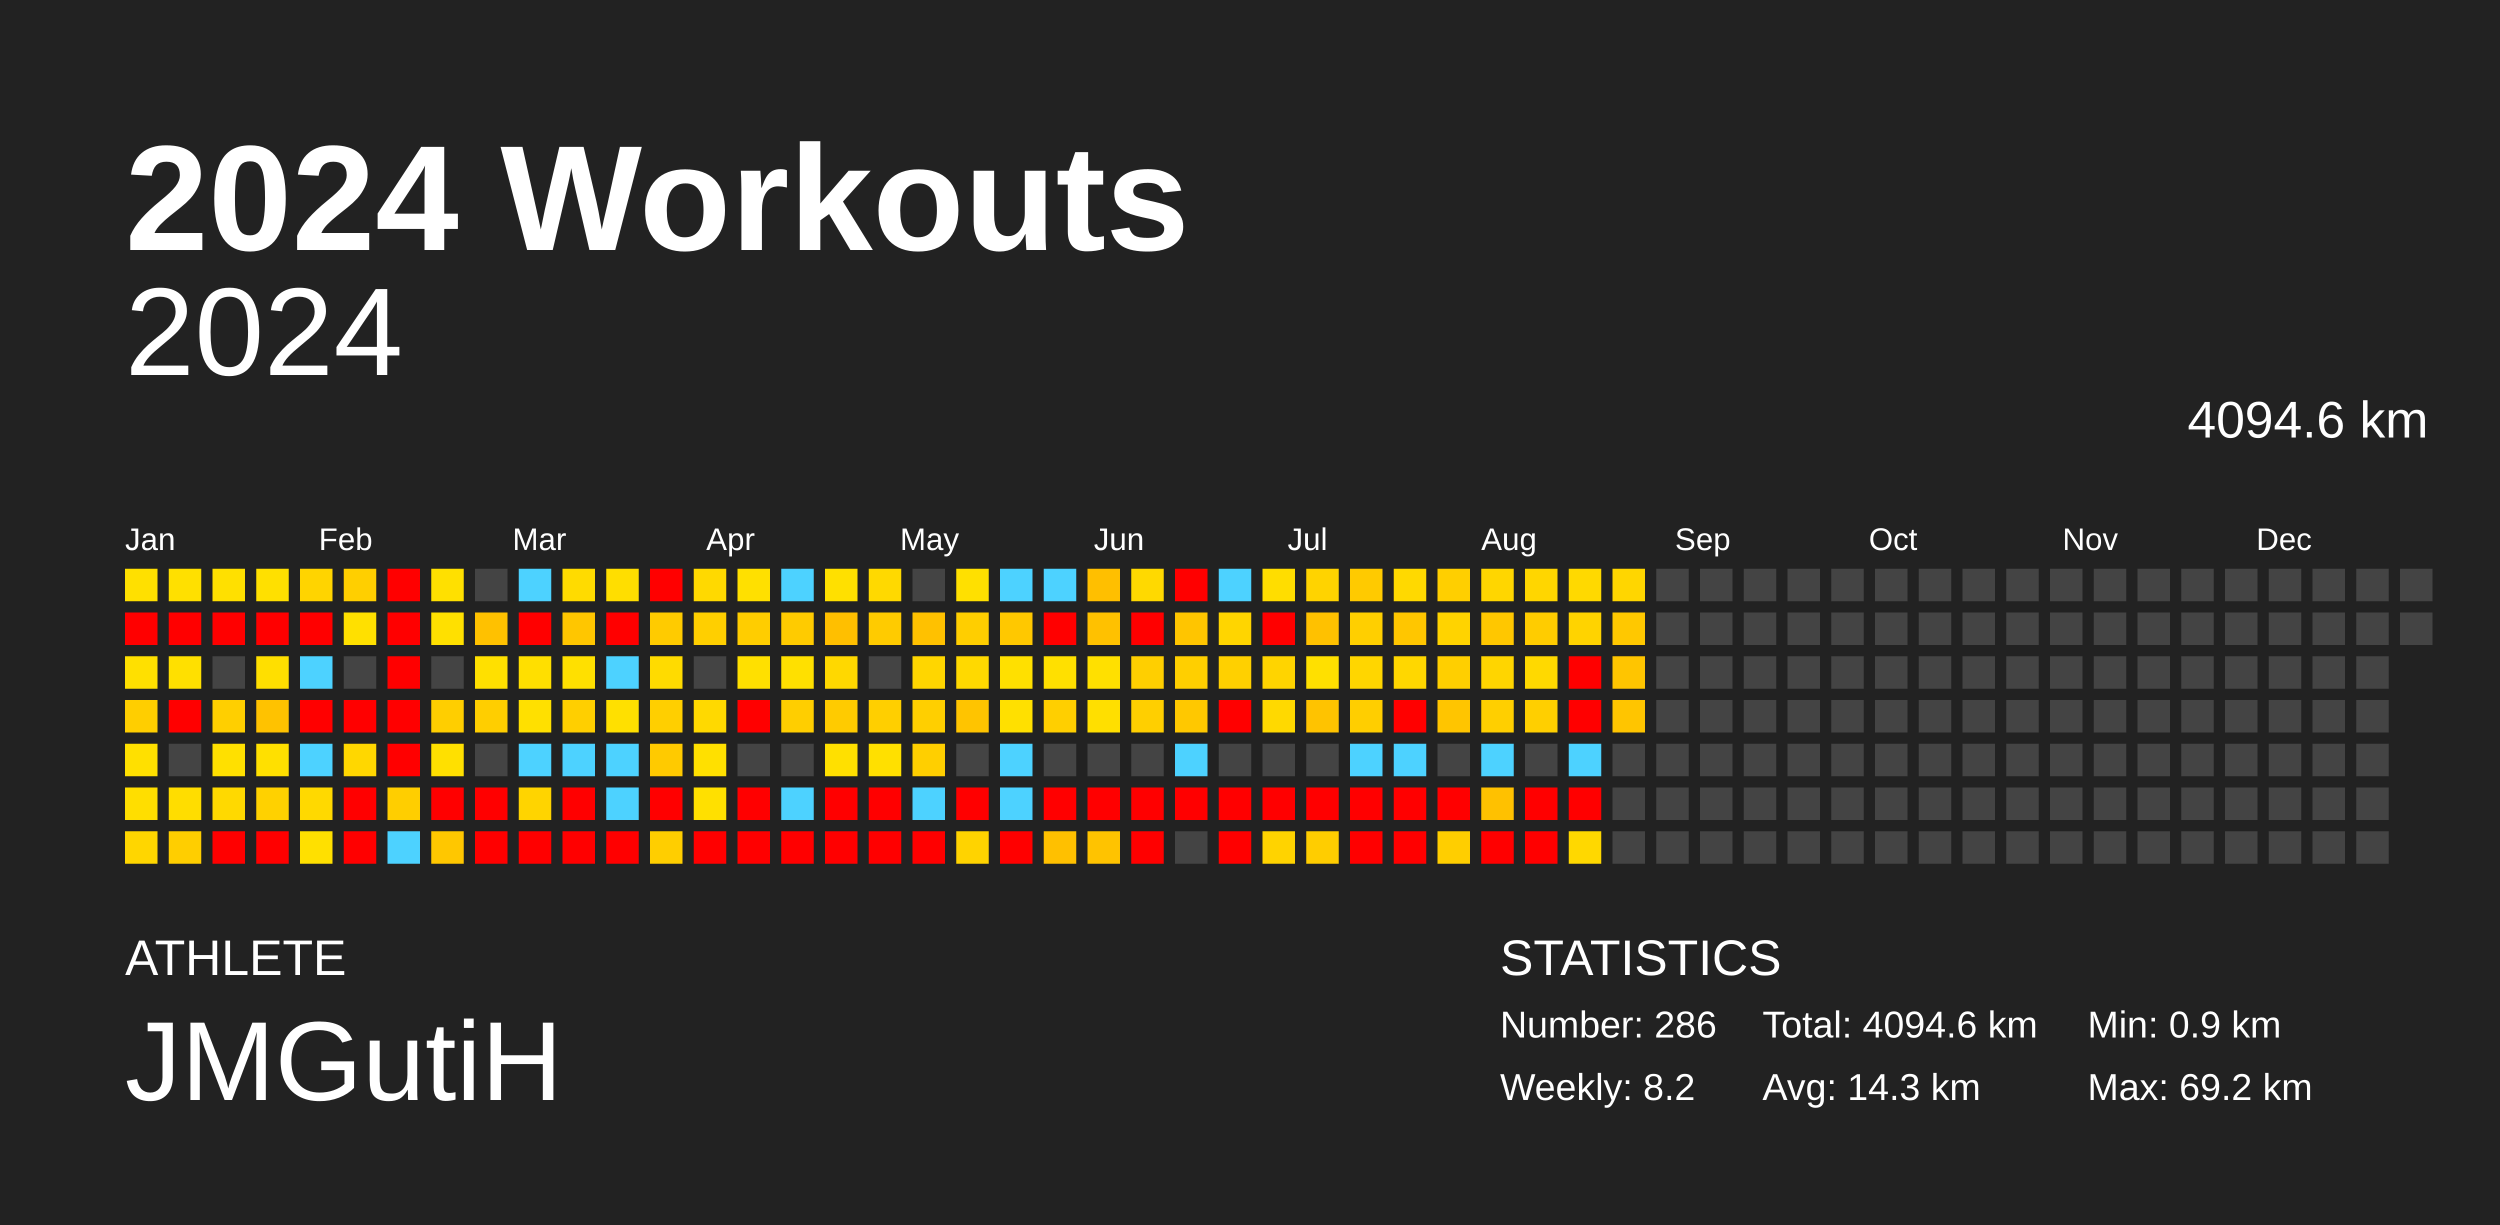
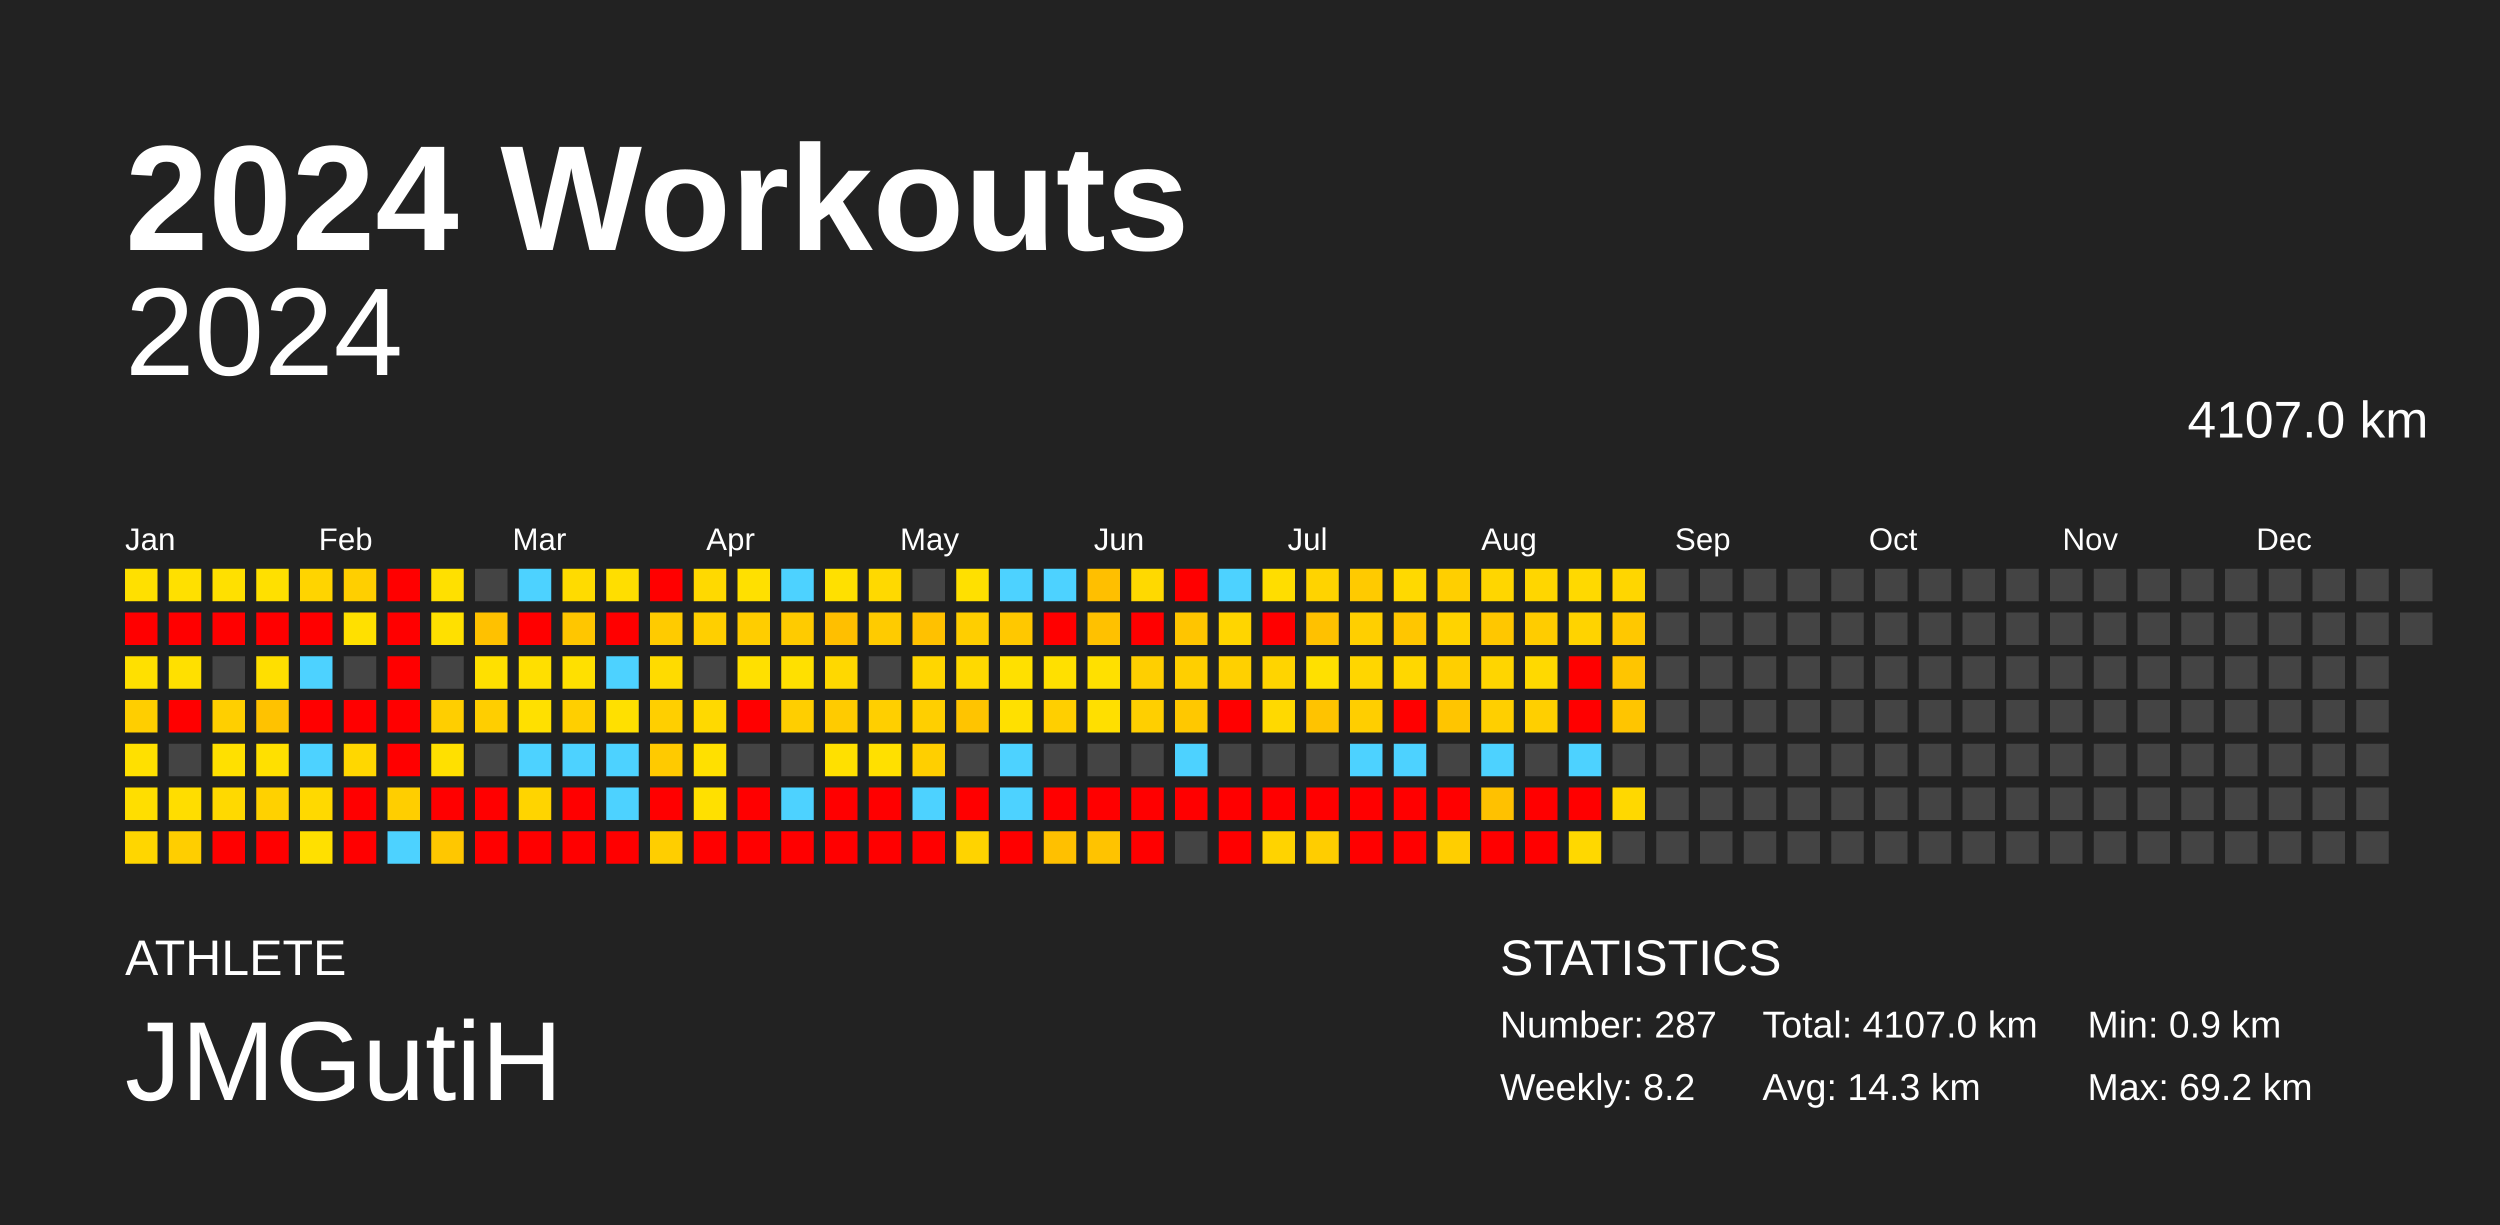
<svg xmlns="http://www.w3.org/2000/svg" baseProfile="full" height="98mm" version="1.1" viewBox="0,0,200,98" width="200mm">
  <defs />
  <rect fill="#222222" height="98" width="200" x="0" y="0" />
  <text fill="#FFFFFF" style="font-size:12px; font-family:Arial; font-weight:bold;" x="10" y="20">2024 Workouts</text>
  <text fill="#FFFFFF" style="font-size:4px; font-family:Arial" x="10" y="78">ATHLETE</text>
  <text fill="#FFFFFF" style="font-size:9px; font-family:Arial" x="10" y="88">JMGutiH</text>
  <text fill="#FFFFFF" style="font-size:4px; font-family:Arial" x="120" y="78">STATISTICS</text>
-   <text fill="#FFFFFF" style="font-size:3px; font-family:Arial" x="120" y="83">Number: 286</text>
+   <text fill="#FFFFFF" style="font-size:3px; font-family:Arial" x="120" y="83">Number: 287</text>
  <text fill="#FFFFFF" style="font-size:3px; font-family:Arial" x="120" y="88">Weekly: 8.2</text>
-   <text fill="#FFFFFF" style="font-size:3px; font-family:Arial" x="141" y="83">Total: 4094.6 km</text>
+   <text fill="#FFFFFF" style="font-size:3px; font-family:Arial" x="141" y="83">Total: 4107.0 km</text>
  <text fill="#FFFFFF" style="font-size:3px; font-family:Arial" x="141" y="88">Avg: 14.3 km</text>
  <text fill="#FFFFFF" style="font-size:3px; font-family:Arial" x="167" y="83">Min: 0.9 km</text>
  <text fill="#FFFFFF" style="font-size:3px; font-family:Arial" x="167" y="88">Max: 69.2 km</text>
  <text alignment-baseline="hanging" fill="#FFFFFF" style="font-size:10.0px; font-family:Arial;" x="10" y="30">2024</text>
-   <text alignment-baseline="hanging" fill="#FFFFFF" style="font-size:4.125px; font-family:Arial;" x="175" y="35">4094.6 km</text>
+   <text alignment-baseline="hanging" fill="#FFFFFF" style="font-size:4.125px; font-family:Arial;" x="175" y="35">4107.0 km</text>
  <text fill="#FFFFFF" style="font-size:2.5px; font-family:Arial" x="10.0" y="44">Jan</text>
  <text fill="#FFFFFF" style="font-size:2.5px; font-family:Arial" x="25.5" y="44">Feb</text>
  <text fill="#FFFFFF" style="font-size:2.5px; font-family:Arial" x="41.0" y="44">Mar</text>
  <text fill="#FFFFFF" style="font-size:2.5px; font-family:Arial" x="56.5" y="44">Apr</text>
  <text fill="#FFFFFF" style="font-size:2.5px; font-family:Arial" x="72.0" y="44">May</text>
  <text fill="#FFFFFF" style="font-size:2.5px; font-family:Arial" x="87.5" y="44">Jun</text>
  <text fill="#FFFFFF" style="font-size:2.5px; font-family:Arial" x="103.0" y="44">Jul</text>
  <text fill="#FFFFFF" style="font-size:2.5px; font-family:Arial" x="118.5" y="44">Aug</text>
  <text fill="#FFFFFF" style="font-size:2.5px; font-family:Arial" x="134.0" y="44">Sep</text>
  <text fill="#FFFFFF" style="font-size:2.5px; font-family:Arial" x="149.5" y="44">Oct</text>
  <text fill="#FFFFFF" style="font-size:2.5px; font-family:Arial" x="165.0" y="44">Nov</text>
  <text fill="#FFFFFF" style="font-size:2.5px; font-family:Arial" x="180.5" y="44">Dec</text>
  <rect fill="#ffe000" height="2.6" width="2.6" x="10.0" y="45.5" />
  <rect fill="red" height="2.6" width="2.6" x="10.0" y="49.0" />
  <rect fill="#ffe000" height="2.6" width="2.6" x="10.0" y="52.5" />
  <rect fill="#ffce00" height="2.6" width="2.6" x="10.0" y="56.0" />
  <rect fill="#ffe000" height="2.6" width="2.6" x="10.0" y="59.5" />
  <rect fill="#ffde00" height="2.6" width="2.6" x="10.0" y="63.0" />
  <rect fill="#ffd600" height="2.6" width="2.6" x="10.0" y="66.5" />
  <rect fill="#ffe000" height="2.6" width="2.6" x="13.5" y="45.5" />
  <rect fill="red" height="2.6" width="2.6" x="13.5" y="49.0" />
  <rect fill="#ffe000" height="2.6" width="2.6" x="13.5" y="52.5" />
  <rect fill="red" height="2.6" width="2.6" x="13.5" y="56.0" />
  <rect fill="#444444" height="2.6" width="2.6" x="13.5" y="59.5" />
  <rect fill="#ffdd00" height="2.6" width="2.6" x="13.5" y="63.0" />
  <rect fill="#ffce00" height="2.6" width="2.6" x="13.5" y="66.5" />
  <rect fill="#ffe000" height="2.6" width="2.6" x="17.0" y="45.5" />
  <rect fill="red" height="2.6" width="2.6" x="17.0" y="49.0" />
  <rect fill="#444444" height="2.6" width="2.6" x="17.0" y="52.5" />
  <rect fill="#ffcf00" height="2.6" width="2.6" x="17.0" y="56.0" />
  <rect fill="#ffe000" height="2.6" width="2.6" x="17.0" y="59.5" />
  <rect fill="#ffd900" height="2.6" width="2.6" x="17.0" y="63.0" />
  <rect fill="red" height="2.6" width="2.6" x="17.0" y="66.5" />
  <rect fill="#ffe000" height="2.6" width="2.6" x="20.5" y="45.5" />
  <rect fill="red" height="2.6" width="2.6" x="20.5" y="49.0" />
  <rect fill="#ffdf00" height="2.6" width="2.6" x="20.5" y="52.5" />
  <rect fill="#ffc200" height="2.6" width="2.6" x="20.5" y="56.0" />
  <rect fill="#ffe000" height="2.6" width="2.6" x="20.5" y="59.5" />
  <rect fill="#ffd100" height="2.6" width="2.6" x="20.5" y="63.0" />
  <rect fill="red" height="2.6" width="2.6" x="20.5" y="66.5" />
  <rect fill="#ffd400" height="2.6" width="2.6" x="24.0" y="45.5" />
  <rect fill="red" height="2.6" width="2.6" x="24.0" y="49.0" />
  <rect fill="#4dd2ff" height="2.6" width="2.6" x="24.0" y="52.5" />
  <rect fill="red" height="2.6" width="2.6" x="24.0" y="56.0" />
  <rect fill="#4dd2ff" height="2.6" width="2.6" x="24.0" y="59.5" />
  <rect fill="#ffd900" height="2.6" width="2.6" x="24.0" y="63.0" />
  <rect fill="#ffe000" height="2.6" width="2.6" x="24.0" y="66.5" />
  <rect fill="#ffcf00" height="2.6" width="2.6" x="27.5" y="45.5" />
  <rect fill="#ffe000" height="2.6" width="2.6" x="27.5" y="49.0" />
  <rect fill="#444444" height="2.6" width="2.6" x="27.5" y="52.5" />
  <rect fill="red" height="2.6" width="2.6" x="27.5" y="56.0" />
  <rect fill="#ffd700" height="2.6" width="2.6" x="27.5" y="59.5" />
  <rect fill="red" height="2.6" width="2.6" x="27.5" y="63.0" />
  <rect fill="red" height="2.6" width="2.6" x="27.5" y="66.5" />
  <rect fill="red" height="2.6" width="2.6" x="31.0" y="45.5" />
  <rect fill="red" height="2.6" width="2.6" x="31.0" y="49.0" />
  <rect fill="red" height="2.6" width="2.6" x="31.0" y="52.5" />
  <rect fill="red" height="2.6" width="2.6" x="31.0" y="56.0" />
  <rect fill="red" height="2.6" width="2.6" x="31.0" y="59.5" />
  <rect fill="#ffce00" height="2.6" width="2.6" x="31.0" y="63.0" />
  <rect fill="#4dd2ff" height="2.6" width="2.6" x="31.0" y="66.5" />
  <rect fill="#ffe000" height="2.6" width="2.6" x="34.5" y="45.5" />
  <rect fill="#ffe000" height="2.6" width="2.6" x="34.5" y="49.0" />
  <rect fill="#444444" height="2.6" width="2.6" x="34.5" y="52.5" />
  <rect fill="#ffce00" height="2.6" width="2.6" x="34.5" y="56.0" />
  <rect fill="#ffe000" height="2.6" width="2.6" x="34.5" y="59.5" />
  <rect fill="red" height="2.6" width="2.6" x="34.5" y="63.0" />
  <rect fill="#ffc700" height="2.6" width="2.6" x="34.5" y="66.5" />
  <rect fill="#444444" height="2.6" width="2.6" x="38.0" y="45.5" />
  <rect fill="#ffc100" height="2.6" width="2.6" x="38.0" y="49.0" />
  <rect fill="#ffe000" height="2.6" width="2.6" x="38.0" y="52.5" />
  <rect fill="#ffce00" height="2.6" width="2.6" x="38.0" y="56.0" />
  <rect fill="#444444" height="2.6" width="2.6" x="38.0" y="59.5" />
  <rect fill="red" height="2.6" width="2.6" x="38.0" y="63.0" />
  <rect fill="red" height="2.6" width="2.6" x="38.0" y="66.5" />
  <rect fill="#4dd2ff" height="2.6" width="2.6" x="41.5" y="45.5" />
  <rect fill="red" height="2.6" width="2.6" x="41.5" y="49.0" />
  <rect fill="#ffdf00" height="2.6" width="2.6" x="41.5" y="52.5" />
  <rect fill="#ffe000" height="2.6" width="2.6" x="41.5" y="56.0" />
  <rect fill="#4dd2ff" height="2.6" width="2.6" x="41.5" y="59.5" />
  <rect fill="#ffd400" height="2.6" width="2.6" x="41.5" y="63.0" />
  <rect fill="red" height="2.6" width="2.6" x="41.5" y="66.5" />
  <rect fill="#ffdb00" height="2.6" width="2.6" x="45.0" y="45.5" />
  <rect fill="#ffc600" height="2.6" width="2.6" x="45.0" y="49.0" />
  <rect fill="#ffe000" height="2.6" width="2.6" x="45.0" y="52.5" />
  <rect fill="#ffcf00" height="2.6" width="2.6" x="45.0" y="56.0" />
  <rect fill="#4dd2ff" height="2.6" width="2.6" x="45.0" y="59.5" />
  <rect fill="red" height="2.6" width="2.6" x="45.0" y="63.0" />
  <rect fill="red" height="2.6" width="2.6" x="45.0" y="66.5" />
  <rect fill="#ffde00" height="2.6" width="2.6" x="48.5" y="45.5" />
  <rect fill="red" height="2.6" width="2.6" x="48.5" y="49.0" />
  <rect fill="#4dd2ff" height="2.6" width="2.6" x="48.5" y="52.5" />
  <rect fill="#ffe000" height="2.6" width="2.6" x="48.5" y="56.0" />
  <rect fill="#4dd2ff" height="2.6" width="2.6" x="48.5" y="59.5" />
  <rect fill="#4dd2ff" height="2.6" width="2.6" x="48.5" y="63.0" />
  <rect fill="red" height="2.6" width="2.6" x="48.5" y="66.5" />
  <rect fill="red" height="2.6" width="2.6" x="52.0" y="45.5" />
  <rect fill="#ffcb00" height="2.6" width="2.6" x="52.0" y="49.0" />
  <rect fill="#ffdb00" height="2.6" width="2.6" x="52.0" y="52.5" />
  <rect fill="#ffcf00" height="2.6" width="2.6" x="52.0" y="56.0" />
  <rect fill="#ffca00" height="2.6" width="2.6" x="52.0" y="59.5" />
  <rect fill="red" height="2.6" width="2.6" x="52.0" y="63.0" />
  <rect fill="#ffce00" height="2.6" width="2.6" x="52.0" y="66.5" />
  <rect fill="#ffd900" height="2.6" width="2.6" x="55.5" y="45.5" />
  <rect fill="#ffcf00" height="2.6" width="2.6" x="55.5" y="49.0" />
  <rect fill="#444444" height="2.6" width="2.6" x="55.5" y="52.5" />
  <rect fill="#ffd900" height="2.6" width="2.6" x="55.5" y="56.0" />
  <rect fill="#ffe000" height="2.6" width="2.6" x="55.5" y="59.5" />
  <rect fill="#ffe000" height="2.6" width="2.6" x="55.5" y="63.0" />
  <rect fill="red" height="2.6" width="2.6" x="55.5" y="66.5" />
  <rect fill="#ffe000" height="2.6" width="2.6" x="59.0" y="45.5" />
  <rect fill="#ffcd00" height="2.6" width="2.6" x="59.0" y="49.0" />
  <rect fill="#ffe000" height="2.6" width="2.6" x="59.0" y="52.5" />
  <rect fill="red" height="2.6" width="2.6" x="59.0" y="56.0" />
  <rect fill="#444444" height="2.6" width="2.6" x="59.0" y="59.5" />
  <rect fill="red" height="2.6" width="2.6" x="59.0" y="63.0" />
  <rect fill="red" height="2.6" width="2.6" x="59.0" y="66.5" />
  <rect fill="#4dd2ff" height="2.6" width="2.6" x="62.5" y="45.5" />
  <rect fill="#ffcb00" height="2.6" width="2.6" x="62.5" y="49.0" />
  <rect fill="#ffe000" height="2.6" width="2.6" x="62.5" y="52.5" />
  <rect fill="#ffce00" height="2.6" width="2.6" x="62.5" y="56.0" />
  <rect fill="#444444" height="2.6" width="2.6" x="62.5" y="59.5" />
  <rect fill="#4dd2ff" height="2.6" width="2.6" x="62.5" y="63.0" />
  <rect fill="red" height="2.6" width="2.6" x="62.5" y="66.5" />
  <rect fill="#ffe000" height="2.6" width="2.6" x="66.0" y="45.5" />
  <rect fill="#ffbf00" height="2.6" width="2.6" x="66.0" y="49.0" />
  <rect fill="#ffd800" height="2.6" width="2.6" x="66.0" y="52.5" />
  <rect fill="#ffcb00" height="2.6" width="2.6" x="66.0" y="56.0" />
  <rect fill="#ffe000" height="2.6" width="2.6" x="66.0" y="59.5" />
  <rect fill="red" height="2.6" width="2.6" x="66.0" y="63.0" />
  <rect fill="red" height="2.6" width="2.6" x="66.0" y="66.5" />
  <rect fill="#ffd900" height="2.6" width="2.6" x="69.5" y="45.5" />
  <rect fill="#ffcb00" height="2.6" width="2.6" x="69.5" y="49.0" />
  <rect fill="#444444" height="2.6" width="2.6" x="69.5" y="52.5" />
  <rect fill="#ffcf00" height="2.6" width="2.6" x="69.5" y="56.0" />
  <rect fill="#ffe000" height="2.6" width="2.6" x="69.5" y="59.5" />
  <rect fill="red" height="2.6" width="2.6" x="69.5" y="63.0" />
  <rect fill="red" height="2.6" width="2.6" x="69.5" y="66.5" />
  <rect fill="#444444" height="2.6" width="2.6" x="73.0" y="45.5" />
  <rect fill="#ffc100" height="2.6" width="2.6" x="73.0" y="49.0" />
  <rect fill="#ffd600" height="2.6" width="2.6" x="73.0" y="52.5" />
  <rect fill="#ffcf00" height="2.6" width="2.6" x="73.0" y="56.0" />
  <rect fill="#ffcf00" height="2.6" width="2.6" x="73.0" y="59.5" />
  <rect fill="#4dd2ff" height="2.6" width="2.6" x="73.0" y="63.0" />
  <rect fill="red" height="2.6" width="2.6" x="73.0" y="66.5" />
  <rect fill="#ffe000" height="2.6" width="2.6" x="76.5" y="45.5" />
  <rect fill="#ffce00" height="2.6" width="2.6" x="76.5" y="49.0" />
  <rect fill="#ffd900" height="2.6" width="2.6" x="76.5" y="52.5" />
  <rect fill="#ffc400" height="2.6" width="2.6" x="76.5" y="56.0" />
  <rect fill="#444444" height="2.6" width="2.6" x="76.5" y="59.5" />
  <rect fill="red" height="2.6" width="2.6" x="76.5" y="63.0" />
  <rect fill="#ffd300" height="2.6" width="2.6" x="76.5" y="66.5" />
  <rect fill="#4dd2ff" height="2.6" width="2.6" x="80.0" y="45.5" />
  <rect fill="#ffc800" height="2.6" width="2.6" x="80.0" y="49.0" />
  <rect fill="#ffe000" height="2.6" width="2.6" x="80.0" y="52.5" />
  <rect fill="#ffe000" height="2.6" width="2.6" x="80.0" y="56.0" />
  <rect fill="#4dd2ff" height="2.6" width="2.6" x="80.0" y="59.5" />
  <rect fill="#4dd2ff" height="2.6" width="2.6" x="80.0" y="63.0" />
  <rect fill="red" height="2.6" width="2.6" x="80.0" y="66.5" />
  <rect fill="#4dd2ff" height="2.6" width="2.6" x="83.5" y="45.5" />
  <rect fill="red" height="2.6" width="2.6" x="83.5" y="49.0" />
  <rect fill="#ffe000" height="2.6" width="2.6" x="83.5" y="52.5" />
  <rect fill="#ffcf00" height="2.6" width="2.6" x="83.5" y="56.0" />
  <rect fill="#444444" height="2.6" width="2.6" x="83.5" y="59.5" />
  <rect fill="red" height="2.6" width="2.6" x="83.5" y="63.0" />
  <rect fill="#ffc000" height="2.6" width="2.6" x="83.5" y="66.5" />
  <rect fill="#ffbf00" height="2.6" width="2.6" x="87.0" y="45.5" />
  <rect fill="#ffc100" height="2.6" width="2.6" x="87.0" y="49.0" />
  <rect fill="#ffe000" height="2.6" width="2.6" x="87.0" y="52.5" />
  <rect fill="#ffdf00" height="2.6" width="2.6" x="87.0" y="56.0" />
  <rect fill="#444444" height="2.6" width="2.6" x="87.0" y="59.5" />
  <rect fill="red" height="2.6" width="2.6" x="87.0" y="63.0" />
  <rect fill="#ffc300" height="2.6" width="2.6" x="87.0" y="66.5" />
  <rect fill="#ffd900" height="2.6" width="2.6" x="90.5" y="45.5" />
  <rect fill="red" height="2.6" width="2.6" x="90.5" y="49.0" />
  <rect fill="#ffcf00" height="2.6" width="2.6" x="90.5" y="52.5" />
  <rect fill="#ffcf00" height="2.6" width="2.6" x="90.5" y="56.0" />
  <rect fill="#444444" height="2.6" width="2.6" x="90.5" y="59.5" />
  <rect fill="red" height="2.6" width="2.6" x="90.5" y="63.0" />
  <rect fill="red" height="2.6" width="2.6" x="90.5" y="66.5" />
  <rect fill="red" height="2.6" width="2.6" x="94.0" y="45.5" />
  <rect fill="#ffc500" height="2.6" width="2.6" x="94.0" y="49.0" />
  <rect fill="#ffcf00" height="2.6" width="2.6" x="94.0" y="52.5" />
  <rect fill="#ffc800" height="2.6" width="2.6" x="94.0" y="56.0" />
  <rect fill="#4dd2ff" height="2.6" width="2.6" x="94.0" y="59.5" />
  <rect fill="red" height="2.6" width="2.6" x="94.0" y="63.0" />
  <rect fill="#444444" height="2.6" width="2.6" x="94.0" y="66.5" />
  <rect fill="#4dd2ff" height="2.6" width="2.6" x="97.5" y="45.5" />
  <rect fill="#ffd500" height="2.6" width="2.6" x="97.5" y="49.0" />
  <rect fill="#ffd000" height="2.6" width="2.6" x="97.5" y="52.5" />
  <rect fill="red" height="2.6" width="2.6" x="97.5" y="56.0" />
  <rect fill="#444444" height="2.6" width="2.6" x="97.5" y="59.5" />
  <rect fill="red" height="2.6" width="2.6" x="97.5" y="63.0" />
  <rect fill="red" height="2.6" width="2.6" x="97.5" y="66.5" />
  <rect fill="#ffdd00" height="2.6" width="2.6" x="101.0" y="45.5" />
  <rect fill="red" height="2.6" width="2.6" x="101.0" y="49.0" />
  <rect fill="#ffd400" height="2.6" width="2.6" x="101.0" y="52.5" />
  <rect fill="#ffd900" height="2.6" width="2.6" x="101.0" y="56.0" />
  <rect fill="#444444" height="2.6" width="2.6" x="101.0" y="59.5" />
  <rect fill="red" height="2.6" width="2.6" x="101.0" y="63.0" />
  <rect fill="#ffd300" height="2.6" width="2.6" x="101.0" y="66.5" />
  <rect fill="#ffd300" height="2.6" width="2.6" x="104.5" y="45.5" />
  <rect fill="#ffc100" height="2.6" width="2.6" x="104.5" y="49.0" />
  <rect fill="#ffe000" height="2.6" width="2.6" x="104.5" y="52.5" />
  <rect fill="#ffc300" height="2.6" width="2.6" x="104.5" y="56.0" />
  <rect fill="#444444" height="2.6" width="2.6" x="104.5" y="59.5" />
  <rect fill="red" height="2.6" width="2.6" x="104.5" y="63.0" />
  <rect fill="#ffcd00" height="2.6" width="2.6" x="104.5" y="66.5" />
  <rect fill="#ffca00" height="2.6" width="2.6" x="108.0" y="45.5" />
  <rect fill="#ffcf00" height="2.6" width="2.6" x="108.0" y="49.0" />
  <rect fill="#ffd600" height="2.6" width="2.6" x="108.0" y="52.5" />
  <rect fill="#ffce00" height="2.6" width="2.6" x="108.0" y="56.0" />
  <rect fill="#4dd2ff" height="2.6" width="2.6" x="108.0" y="59.5" />
  <rect fill="red" height="2.6" width="2.6" x="108.0" y="63.0" />
  <rect fill="red" height="2.6" width="2.6" x="108.0" y="66.5" />
  <rect fill="#ffd900" height="2.6" width="2.6" x="111.5" y="45.5" />
  <rect fill="#ffc600" height="2.6" width="2.6" x="111.5" y="49.0" />
  <rect fill="#ffd700" height="2.6" width="2.6" x="111.5" y="52.5" />
  <rect fill="red" height="2.6" width="2.6" x="111.5" y="56.0" />
  <rect fill="#4dd2ff" height="2.6" width="2.6" x="111.5" y="59.5" />
  <rect fill="red" height="2.6" width="2.6" x="111.5" y="63.0" />
  <rect fill="red" height="2.6" width="2.6" x="111.5" y="66.5" />
  <rect fill="#ffcf00" height="2.6" width="2.6" x="115.0" y="45.5" />
  <rect fill="#ffd300" height="2.6" width="2.6" x="115.0" y="49.0" />
  <rect fill="#ffcf00" height="2.6" width="2.6" x="115.0" y="52.5" />
  <rect fill="#ffc500" height="2.6" width="2.6" x="115.0" y="56.0" />
  <rect fill="#444444" height="2.6" width="2.6" x="115.0" y="59.5" />
  <rect fill="red" height="2.6" width="2.6" x="115.0" y="63.0" />
  <rect fill="#ffce00" height="2.6" width="2.6" x="115.0" y="66.5" />
  <rect fill="#ffd600" height="2.6" width="2.6" x="118.5" y="45.5" />
  <rect fill="#ffc700" height="2.6" width="2.6" x="118.5" y="49.0" />
  <rect fill="#ffd500" height="2.6" width="2.6" x="118.5" y="52.5" />
  <rect fill="#ffcf00" height="2.6" width="2.6" x="118.5" y="56.0" />
  <rect fill="#4dd2ff" height="2.6" width="2.6" x="118.5" y="59.5" />
  <rect fill="#ffc100" height="2.6" width="2.6" x="118.5" y="63.0" />
  <rect fill="red" height="2.6" width="2.6" x="118.5" y="66.5" />
  <rect fill="#ffd600" height="2.6" width="2.6" x="122.0" y="45.5" />
  <rect fill="#ffcc00" height="2.6" width="2.6" x="122.0" y="49.0" />
  <rect fill="#ffd900" height="2.6" width="2.6" x="122.0" y="52.5" />
  <rect fill="#ffcf00" height="2.6" width="2.6" x="122.0" y="56.0" />
  <rect fill="#444444" height="2.6" width="2.6" x="122.0" y="59.5" />
  <rect fill="red" height="2.6" width="2.6" x="122.0" y="63.0" />
  <rect fill="red" height="2.6" width="2.6" x="122.0" y="66.5" />
  <rect fill="#ffd900" height="2.6" width="2.6" x="125.5" y="45.5" />
  <rect fill="#ffd300" height="2.6" width="2.6" x="125.5" y="49.0" />
  <rect fill="red" height="2.6" width="2.6" x="125.5" y="52.5" />
  <rect fill="red" height="2.6" width="2.6" x="125.5" y="56.0" />
  <rect fill="#4dd2ff" height="2.6" width="2.6" x="125.5" y="59.5" />
  <rect fill="red" height="2.6" width="2.6" x="125.5" y="63.0" />
  <rect fill="#ffd800" height="2.6" width="2.6" x="125.5" y="66.5" />
  <rect fill="#ffd600" height="2.6" width="2.6" x="129.0" y="45.5" />
  <rect fill="#ffc800" height="2.6" width="2.6" x="129.0" y="49.0" />
  <rect fill="#ffc500" height="2.6" width="2.6" x="129.0" y="52.5" />
  <rect fill="#ffc500" height="2.6" width="2.6" x="129.0" y="56.0" />
  <rect fill="#444444" height="2.6" width="2.6" x="129.0" y="59.5" />
-   <rect fill="#444444" height="2.6" width="2.6" x="129.0" y="63.0" />
+   <rect fill="#ffd800" height="2.6" width="2.6" x="129.0" y="63.0" />
  <rect fill="#444444" height="2.6" width="2.6" x="129.0" y="66.5" />
  <rect fill="#444444" height="2.6" width="2.6" x="132.5" y="45.5" />
  <rect fill="#444444" height="2.6" width="2.6" x="132.5" y="49.0" />
  <rect fill="#444444" height="2.6" width="2.6" x="132.5" y="52.5" />
  <rect fill="#444444" height="2.6" width="2.6" x="132.5" y="56.0" />
  <rect fill="#444444" height="2.6" width="2.6" x="132.5" y="59.5" />
  <rect fill="#444444" height="2.6" width="2.6" x="132.5" y="63.0" />
  <rect fill="#444444" height="2.6" width="2.6" x="132.5" y="66.5" />
  <rect fill="#444444" height="2.6" width="2.6" x="136.0" y="45.5" />
  <rect fill="#444444" height="2.6" width="2.6" x="136.0" y="49.0" />
  <rect fill="#444444" height="2.6" width="2.6" x="136.0" y="52.5" />
  <rect fill="#444444" height="2.6" width="2.6" x="136.0" y="56.0" />
  <rect fill="#444444" height="2.6" width="2.6" x="136.0" y="59.5" />
  <rect fill="#444444" height="2.6" width="2.6" x="136.0" y="63.0" />
  <rect fill="#444444" height="2.6" width="2.6" x="136.0" y="66.5" />
  <rect fill="#444444" height="2.6" width="2.6" x="139.5" y="45.5" />
  <rect fill="#444444" height="2.6" width="2.6" x="139.5" y="49.0" />
  <rect fill="#444444" height="2.6" width="2.6" x="139.5" y="52.5" />
  <rect fill="#444444" height="2.6" width="2.6" x="139.5" y="56.0" />
  <rect fill="#444444" height="2.6" width="2.6" x="139.5" y="59.5" />
  <rect fill="#444444" height="2.6" width="2.6" x="139.5" y="63.0" />
  <rect fill="#444444" height="2.6" width="2.6" x="139.5" y="66.5" />
  <rect fill="#444444" height="2.6" width="2.6" x="143.0" y="45.5" />
  <rect fill="#444444" height="2.6" width="2.6" x="143.0" y="49.0" />
  <rect fill="#444444" height="2.6" width="2.6" x="143.0" y="52.5" />
  <rect fill="#444444" height="2.6" width="2.6" x="143.0" y="56.0" />
  <rect fill="#444444" height="2.6" width="2.6" x="143.0" y="59.5" />
  <rect fill="#444444" height="2.6" width="2.6" x="143.0" y="63.0" />
  <rect fill="#444444" height="2.6" width="2.6" x="143.0" y="66.5" />
  <rect fill="#444444" height="2.6" width="2.6" x="146.5" y="45.5" />
  <rect fill="#444444" height="2.6" width="2.6" x="146.5" y="49.0" />
  <rect fill="#444444" height="2.6" width="2.6" x="146.5" y="52.5" />
  <rect fill="#444444" height="2.6" width="2.6" x="146.5" y="56.0" />
  <rect fill="#444444" height="2.6" width="2.6" x="146.5" y="59.5" />
  <rect fill="#444444" height="2.6" width="2.6" x="146.5" y="63.0" />
  <rect fill="#444444" height="2.6" width="2.6" x="146.5" y="66.5" />
  <rect fill="#444444" height="2.6" width="2.6" x="150.0" y="45.5" />
  <rect fill="#444444" height="2.6" width="2.6" x="150.0" y="49.0" />
  <rect fill="#444444" height="2.6" width="2.6" x="150.0" y="52.5" />
  <rect fill="#444444" height="2.6" width="2.6" x="150.0" y="56.0" />
  <rect fill="#444444" height="2.6" width="2.6" x="150.0" y="59.5" />
  <rect fill="#444444" height="2.6" width="2.6" x="150.0" y="63.0" />
  <rect fill="#444444" height="2.6" width="2.6" x="150.0" y="66.5" />
  <rect fill="#444444" height="2.6" width="2.6" x="153.5" y="45.5" />
  <rect fill="#444444" height="2.6" width="2.6" x="153.5" y="49.0" />
  <rect fill="#444444" height="2.6" width="2.6" x="153.5" y="52.5" />
  <rect fill="#444444" height="2.6" width="2.6" x="153.5" y="56.0" />
  <rect fill="#444444" height="2.6" width="2.6" x="153.5" y="59.5" />
  <rect fill="#444444" height="2.6" width="2.6" x="153.5" y="63.0" />
  <rect fill="#444444" height="2.6" width="2.6" x="153.5" y="66.5" />
  <rect fill="#444444" height="2.6" width="2.6" x="157.0" y="45.5" />
  <rect fill="#444444" height="2.6" width="2.6" x="157.0" y="49.0" />
  <rect fill="#444444" height="2.6" width="2.6" x="157.0" y="52.5" />
  <rect fill="#444444" height="2.6" width="2.6" x="157.0" y="56.0" />
  <rect fill="#444444" height="2.6" width="2.6" x="157.0" y="59.5" />
  <rect fill="#444444" height="2.6" width="2.6" x="157.0" y="63.0" />
  <rect fill="#444444" height="2.6" width="2.6" x="157.0" y="66.5" />
  <rect fill="#444444" height="2.6" width="2.6" x="160.5" y="45.5" />
  <rect fill="#444444" height="2.6" width="2.6" x="160.5" y="49.0" />
  <rect fill="#444444" height="2.6" width="2.6" x="160.5" y="52.5" />
  <rect fill="#444444" height="2.6" width="2.6" x="160.5" y="56.0" />
  <rect fill="#444444" height="2.6" width="2.6" x="160.5" y="59.5" />
  <rect fill="#444444" height="2.6" width="2.6" x="160.5" y="63.0" />
  <rect fill="#444444" height="2.6" width="2.6" x="160.5" y="66.5" />
  <rect fill="#444444" height="2.6" width="2.6" x="164.0" y="45.5" />
  <rect fill="#444444" height="2.6" width="2.6" x="164.0" y="49.0" />
  <rect fill="#444444" height="2.6" width="2.6" x="164.0" y="52.5" />
  <rect fill="#444444" height="2.6" width="2.6" x="164.0" y="56.0" />
  <rect fill="#444444" height="2.6" width="2.6" x="164.0" y="59.5" />
  <rect fill="#444444" height="2.6" width="2.6" x="164.0" y="63.0" />
  <rect fill="#444444" height="2.6" width="2.6" x="164.0" y="66.5" />
  <rect fill="#444444" height="2.6" width="2.6" x="167.5" y="45.5" />
  <rect fill="#444444" height="2.6" width="2.6" x="167.5" y="49.0" />
  <rect fill="#444444" height="2.6" width="2.6" x="167.5" y="52.5" />
  <rect fill="#444444" height="2.6" width="2.6" x="167.5" y="56.0" />
  <rect fill="#444444" height="2.6" width="2.6" x="167.5" y="59.5" />
  <rect fill="#444444" height="2.6" width="2.6" x="167.5" y="63.0" />
  <rect fill="#444444" height="2.6" width="2.6" x="167.5" y="66.5" />
  <rect fill="#444444" height="2.6" width="2.6" x="171.0" y="45.5" />
  <rect fill="#444444" height="2.6" width="2.6" x="171.0" y="49.0" />
  <rect fill="#444444" height="2.6" width="2.6" x="171.0" y="52.5" />
  <rect fill="#444444" height="2.6" width="2.6" x="171.0" y="56.0" />
  <rect fill="#444444" height="2.6" width="2.6" x="171.0" y="59.5" />
  <rect fill="#444444" height="2.6" width="2.6" x="171.0" y="63.0" />
  <rect fill="#444444" height="2.6" width="2.6" x="171.0" y="66.5" />
  <rect fill="#444444" height="2.6" width="2.6" x="174.5" y="45.5" />
  <rect fill="#444444" height="2.6" width="2.6" x="174.5" y="49.0" />
  <rect fill="#444444" height="2.6" width="2.6" x="174.5" y="52.5" />
  <rect fill="#444444" height="2.6" width="2.6" x="174.5" y="56.0" />
  <rect fill="#444444" height="2.6" width="2.6" x="174.5" y="59.5" />
  <rect fill="#444444" height="2.6" width="2.6" x="174.5" y="63.0" />
  <rect fill="#444444" height="2.6" width="2.6" x="174.5" y="66.5" />
  <rect fill="#444444" height="2.6" width="2.6" x="178.0" y="45.5" />
  <rect fill="#444444" height="2.6" width="2.6" x="178.0" y="49.0" />
  <rect fill="#444444" height="2.6" width="2.6" x="178.0" y="52.5" />
  <rect fill="#444444" height="2.6" width="2.6" x="178.0" y="56.0" />
  <rect fill="#444444" height="2.6" width="2.6" x="178.0" y="59.5" />
  <rect fill="#444444" height="2.6" width="2.6" x="178.0" y="63.0" />
  <rect fill="#444444" height="2.6" width="2.6" x="178.0" y="66.5" />
  <rect fill="#444444" height="2.6" width="2.6" x="181.5" y="45.5" />
  <rect fill="#444444" height="2.6" width="2.6" x="181.5" y="49.0" />
  <rect fill="#444444" height="2.6" width="2.6" x="181.5" y="52.5" />
  <rect fill="#444444" height="2.6" width="2.6" x="181.5" y="56.0" />
  <rect fill="#444444" height="2.6" width="2.6" x="181.5" y="59.5" />
  <rect fill="#444444" height="2.6" width="2.6" x="181.5" y="63.0" />
  <rect fill="#444444" height="2.6" width="2.6" x="181.5" y="66.5" />
  <rect fill="#444444" height="2.6" width="2.6" x="185.0" y="45.5" />
  <rect fill="#444444" height="2.6" width="2.6" x="185.0" y="49.0" />
  <rect fill="#444444" height="2.6" width="2.6" x="185.0" y="52.5" />
  <rect fill="#444444" height="2.6" width="2.6" x="185.0" y="56.0" />
  <rect fill="#444444" height="2.6" width="2.6" x="185.0" y="59.5" />
  <rect fill="#444444" height="2.6" width="2.6" x="185.0" y="63.0" />
  <rect fill="#444444" height="2.6" width="2.6" x="185.0" y="66.5" />
  <rect fill="#444444" height="2.6" width="2.6" x="188.5" y="45.5" />
  <rect fill="#444444" height="2.6" width="2.6" x="188.5" y="49.0" />
  <rect fill="#444444" height="2.6" width="2.6" x="188.5" y="52.5" />
  <rect fill="#444444" height="2.6" width="2.6" x="188.5" y="56.0" />
  <rect fill="#444444" height="2.6" width="2.6" x="188.5" y="59.5" />
  <rect fill="#444444" height="2.6" width="2.6" x="188.5" y="63.0" />
  <rect fill="#444444" height="2.6" width="2.6" x="188.5" y="66.5" />
  <rect fill="#444444" height="2.6" width="2.6" x="192.0" y="45.5" />
  <rect fill="#444444" height="2.6" width="2.6" x="192.0" y="49.0" />
</svg>
